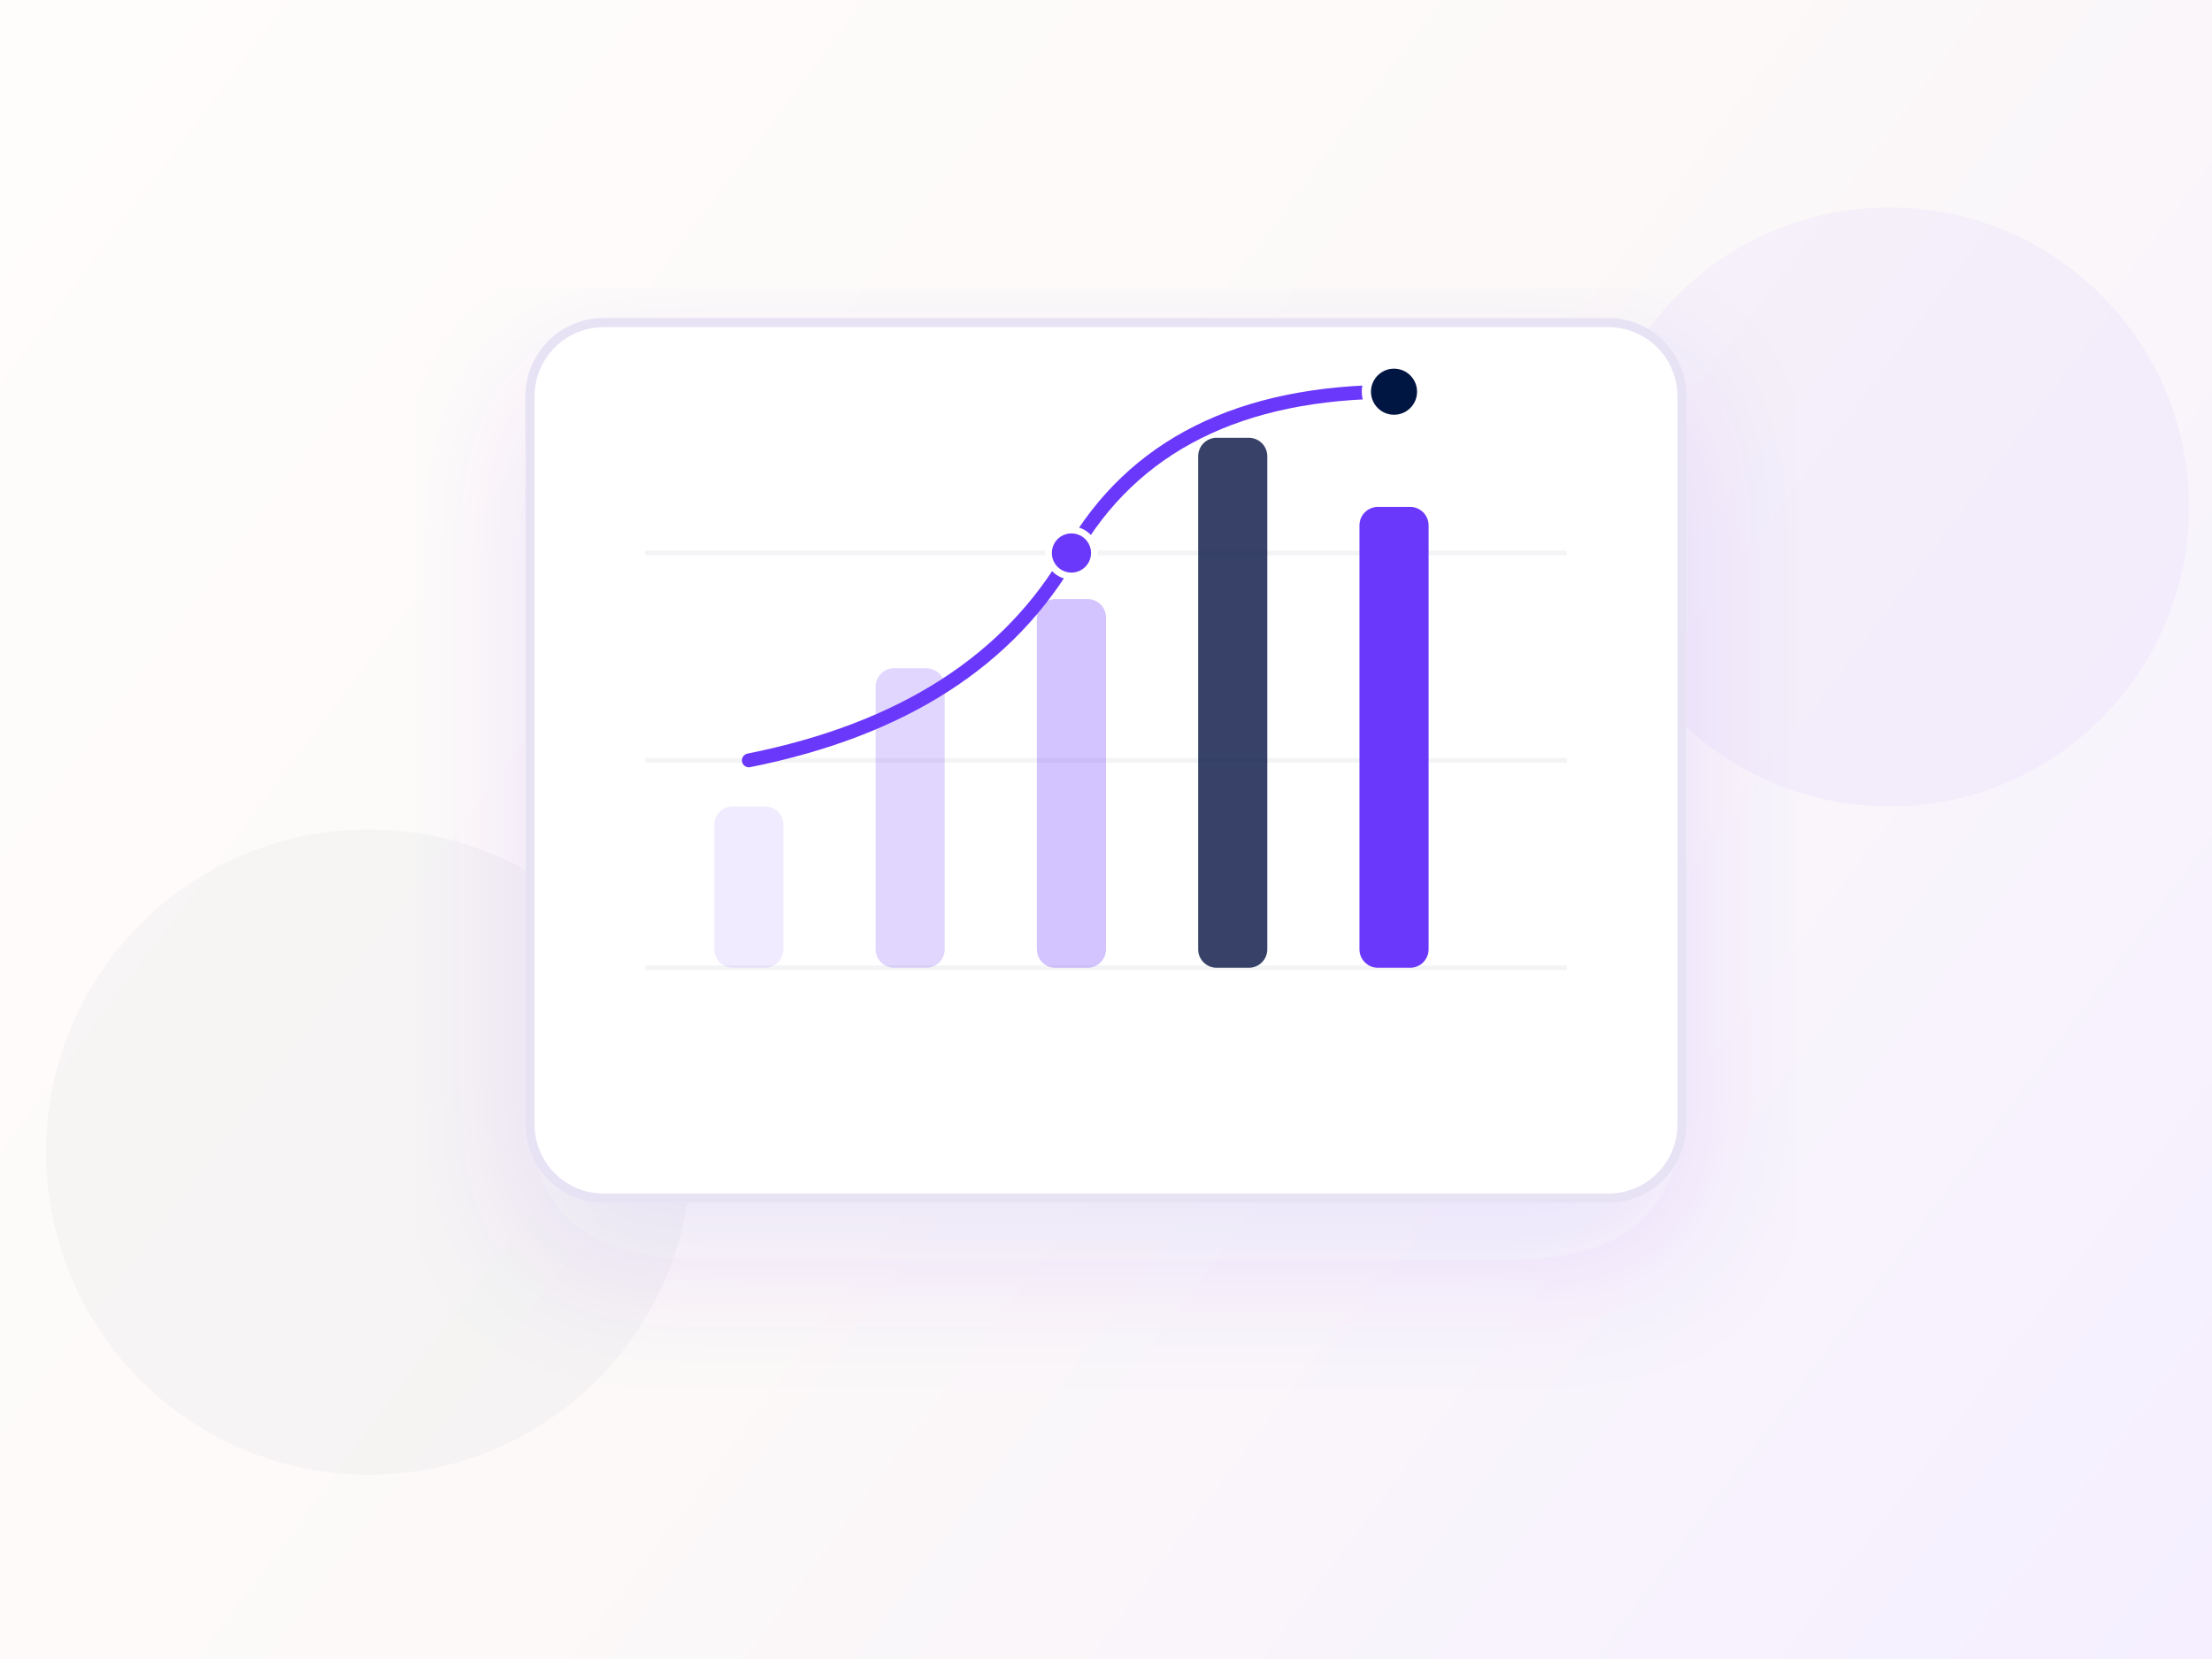
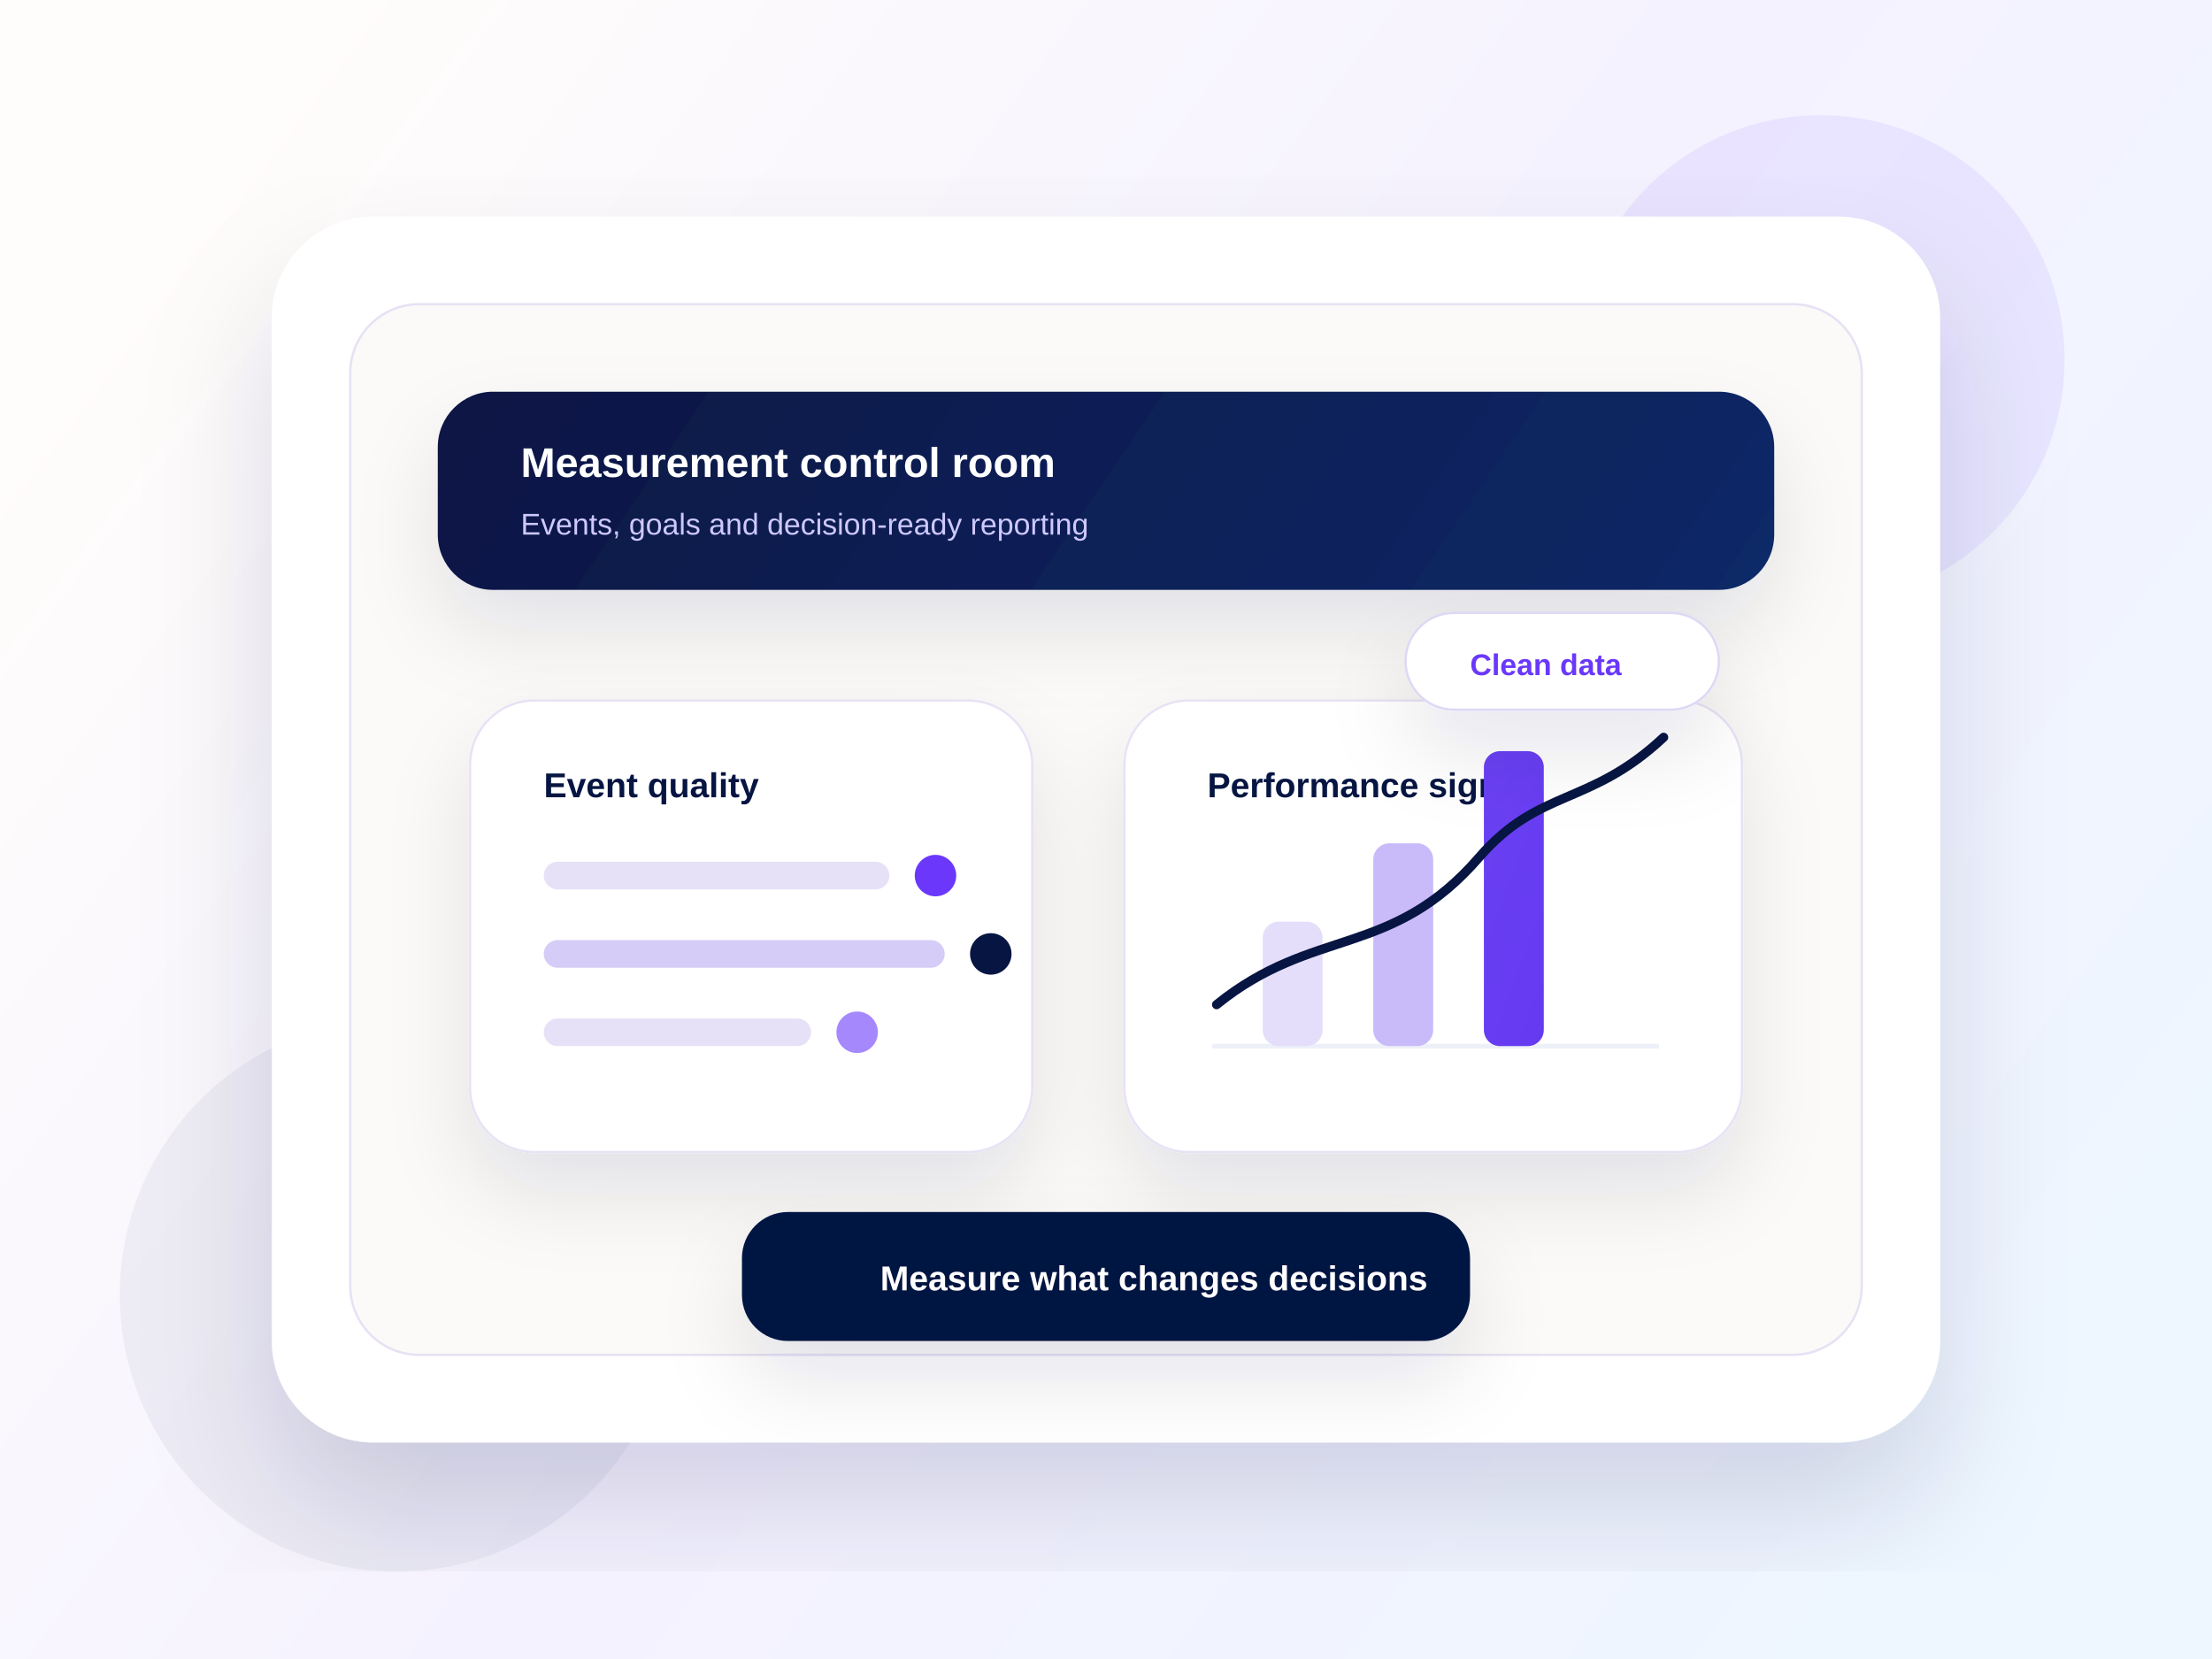
<svg xmlns="http://www.w3.org/2000/svg" width="960" height="720" viewBox="0 0 960 720" fill="none">
  <defs>
-     <linearGradient id="bg" x1="0" y1="0" x2="960" y2="720" gradientUnits="userSpaceOnUse">
+     <linearGradient id="bg" x1="90" y1="66" x2="864" y2="648" gradientUnits="userSpaceOnUse">
      <stop stop-color="#fffdfb" />
-       <stop offset="0.5" stop-color="#fcf9f8" />
-       <stop offset="1" stop-color="#f5efff" />
+       <stop offset=".5" stop-color="#f5f2ff" />
+       <stop offset="1" stop-color="#eef6ff" />
    </linearGradient>
-     <filter id="shadow" x="180" y="100" width="600" height="520" filterUnits="userSpaceOnUse">
-       <feDropShadow dx="0" dy="25" stdDeviation="30" flood-color="#6b38fb" flood-opacity="0.1" />
+     <linearGradient id="navy" x1="170" y1="154" x2="780" y2="568" gradientUnits="userSpaceOnUse">
+       <stop stop-color="#061542" />
+       <stop offset="1" stop-color="#123074" />
+     </linearGradient>
+     <linearGradient id="violet" x1="270" y1="320" x2="742" y2="496" gradientUnits="userSpaceOnUse">
+       <stop stop-color="#8b65ff" />
+       <stop offset="1" stop-color="#5d31ee" />
+     </linearGradient>
+     <filter id="shadow" x="54" y="46" width="852" height="636" filterUnits="userSpaceOnUse" color-interpolation-filters="sRGB">
+       <feDropShadow dx="0" dy="30" stdDeviation="28" flood-color="#061542" flood-opacity=".14" />
+     </filter>
+     <filter id="card" x="0" y="0" width="960" height="720" filterUnits="userSpaceOnUse" color-interpolation-filters="sRGB">
+       <feDropShadow dx="0" dy="18" stdDeviation="18" flood-color="#061542" flood-opacity=".10" />
    </filter>
  </defs>
  <rect width="960" height="720" fill="url(#bg)" />
-   <circle cx="820" cy="220" r="130" fill="#6b38fb" opacity="0.04" />
-   <circle cx="160" cy="500" r="140" fill="#061542" opacity="0.03" />
+   <circle cx="790" cy="156" r="106" fill="#6b38fb" opacity=".08" />
+   <circle cx="172" cy="562" r="120" fill="#061542" opacity=".05" />
  <g filter="url(#shadow)">
-     <rect x="230" y="140" width="500" height="380" rx="32" fill="#ffffff" stroke="#e8e2f5" stroke-width="4" />
-     <line x1="280" y1="420" x2="680" y2="420" stroke="#f3f4f6" stroke-width="2" />
-     <line x1="280" y1="330" x2="680" y2="330" stroke="#f3f4f6" stroke-width="2" />
-     <line x1="280" y1="240" x2="680" y2="240" stroke="#f3f4f6" stroke-width="2" />
-     <rect x="310" y="350" width="30" height="70" rx="8" fill="#6b38fb" fill-opacity="0.1" />
-     <rect x="380" y="290" width="30" height="130" rx="8" fill="#6b38fb" fill-opacity="0.2" />
-     <rect x="450" y="260" width="30" height="160" rx="8" fill="#6b38fb" fill-opacity="0.3" />
-     <rect x="520" y="190" width="30" height="230" rx="8" fill="#061542" fill-opacity="0.8" />
-     <rect x="590" y="220" width="30" height="200" rx="8" fill="#6b38fb" />
-     <path d="M325 330 Q 425 310, 465 240 T 605 170" stroke="#6b38fb" stroke-width="6" stroke-linecap="round" />
-     <circle cx="465" cy="240" r="10" fill="#6b38fb" stroke="#ffffff" stroke-width="3" />
-     <circle cx="605" cy="170" r="12" fill="#061542" stroke="#ffffff" stroke-width="4" />
+     <rect x="118" y="94" width="724" height="532" rx="44" fill="#fff" />
+     <rect x="152" y="132" width="656" height="456" rx="30" fill="#fbfaf8" stroke="#e7e1f4" />
+   </g>
+   <g filter="url(#card)">
+     <rect x="190" y="170" width="580" height="86" rx="24" fill="url(#navy)" />
+     <text x="226" y="207" fill="#fff" font-family="Arial, Helvetica, sans-serif" font-size="18" font-weight="700">Measurement control room</text>
+     <text x="226" y="232" fill="#cfc8ff" font-family="Arial, Helvetica, sans-serif" font-size="13">Events, goals and decision-ready reporting</text>
+   </g>
+   <g filter="url(#card)">
+     <rect x="204" y="304" width="244" height="196" rx="28" fill="#fff" stroke="#e8e2f5" />
+     <rect x="488" y="304" width="268" height="196" rx="28" fill="#fff" stroke="#e8e2f5" />
+   </g>
+   <text x="236" y="346" fill="#061542" font-family="Arial, Helvetica, sans-serif" font-size="15" font-weight="700">Event quality</text>
+   <rect x="236" y="374" width="150" height="12" rx="6" fill="#e7e1f7" />
+   <rect x="236" y="408" width="174" height="12" rx="6" fill="#d6ccf8" />
+   <rect x="236" y="442" width="116" height="12" rx="6" fill="#e7e1f7" />
+   <circle cx="406" cy="380" r="9" fill="#6b38fb" />
+   <circle cx="430" cy="414" r="9" fill="#061542" />
+   <circle cx="372" cy="448" r="9" fill="#6b38fb" opacity=".6" />
+   <text x="524" y="346" fill="#061542" font-family="Arial, Helvetica, sans-serif" font-size="15" font-weight="700">Performance signal</text>
+   <path d="M526 454H720" stroke="#edf0f8" stroke-width="2" />
+   <rect x="548" y="400" width="26" height="54" rx="7" fill="#e4defb" />
+   <rect x="596" y="366" width="26" height="88" rx="7" fill="#c9bafa" />
+   <rect x="644" y="326" width="26" height="128" rx="7" fill="url(#violet)" />
+   <path d="M528 436C570 402 604 416 642 372C668 342 690 350 722 320" stroke="#061542" stroke-width="4" stroke-linecap="round" />
+   <g filter="url(#card)">
+     <rect x="610" y="266" width="136" height="42" rx="21" fill="#fff" stroke="#ded8f5" />
+     <text x="638" y="293" fill="#6b38fb" font-family="Arial, Helvetica, sans-serif" font-size="13" font-weight="700">Clean data</text>
+   </g>
+   <g filter="url(#card)">
+     <rect x="322" y="526" width="316" height="56" rx="20" fill="#061542" />
+     <text x="382" y="560" fill="#fff" font-family="Arial, Helvetica, sans-serif" font-size="15" font-weight="700">Measure what changes decisions</text>
  </g>
</svg>
